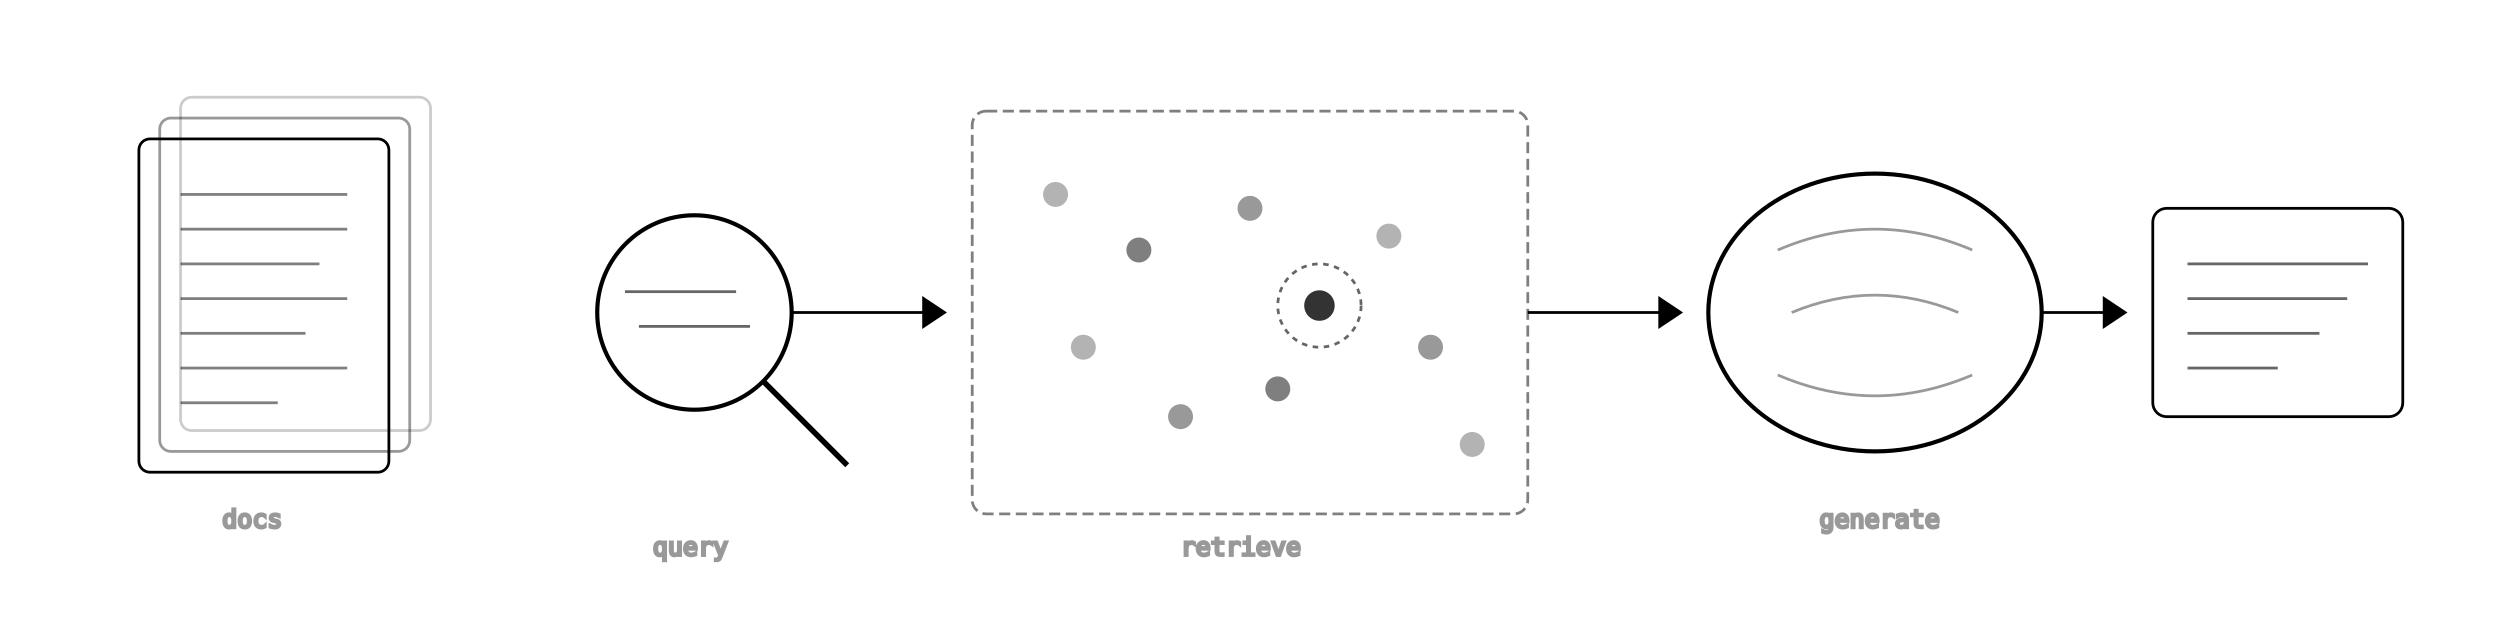
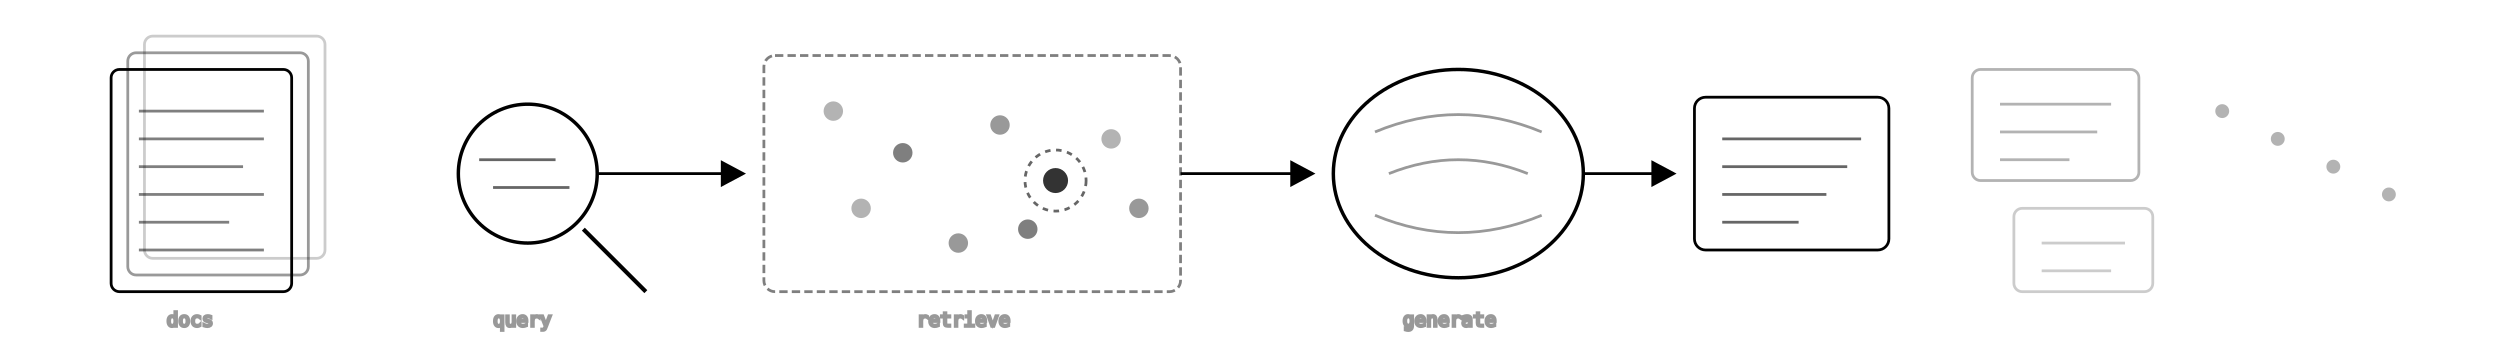
- <svg xmlns="http://www.w3.org/2000/svg" viewBox="0 0 1800 450" fill="none" stroke="currentColor" stroke-width="2">
-   <rect x="100" y="100" width="180" height="240" rx="8" />
-   <line x1="130" y1="140" x2="250" y2="140" opacity="0.5" />
-   <line x1="130" y1="165" x2="250" y2="165" opacity="0.5" />
-   <line x1="130" y1="190" x2="230" y2="190" opacity="0.5" />
-   <line x1="130" y1="215" x2="250" y2="215" opacity="0.5" />
-   <line x1="130" y1="240" x2="220" y2="240" opacity="0.5" />
-   <line x1="130" y1="265" x2="250" y2="265" opacity="0.5" />
-   <line x1="130" y1="290" x2="200" y2="290" opacity="0.5" />
-   <rect x="115" y="85" width="180" height="240" rx="8" opacity="0.4" />
-   <rect x="130" y="70" width="180" height="240" rx="8" opacity="0.2" />
-   <circle cx="500" cy="225" r="70" stroke-width="3" />
-   <line x1="550" y1="275" x2="610" y2="335" stroke-width="4" />
-   <line x1="450" y1="210" x2="530" y2="210" opacity="0.6" />
-   <line x1="460" y1="235" x2="540" y2="235" opacity="0.6" />
-   <rect x="700" y="80" width="400" height="290" rx="10" stroke-dasharray="8,4" opacity="0.5" />
-   <circle cx="760" cy="140" r="8" fill="currentColor" opacity="0.3" />
-   <circle cx="820" cy="180" r="8" fill="currentColor" opacity="0.5" />
-   <circle cx="780" cy="250" r="8" fill="currentColor" opacity="0.3" />
-   <circle cx="850" cy="300" r="8" fill="currentColor" opacity="0.4" />
-   <circle cx="900" cy="150" r="8" fill="currentColor" opacity="0.4" />
-   <circle cx="950" cy="220" r="10" fill="currentColor" opacity="0.8" />
-   <circle cx="920" cy="280" r="8" fill="currentColor" opacity="0.5" />
-   <circle cx="1000" cy="170" r="8" fill="currentColor" opacity="0.3" />
-   <circle cx="1030" cy="250" r="8" fill="currentColor" opacity="0.4" />
-   <circle cx="1060" cy="320" r="8" fill="currentColor" opacity="0.3" />
-   <circle cx="950" cy="220" r="30" stroke-dasharray="4,4" opacity="0.6" />
-   <path d="M570 225 L680 225" stroke-width="2" />
-   <polygon points="680,225 665,215 665,235" fill="currentColor" />
-   <ellipse cx="1350" cy="225" rx="120" ry="100" stroke-width="3" />
-   <path d="M1280 180 Q1350 150 1420 180" opacity="0.4" />
-   <path d="M1290 225 Q1350 200 1410 225" opacity="0.4" />
-   <path d="M1280 270 Q1350 300 1420 270" opacity="0.4" />
-   <path d="M1100 225 L1210 225" stroke-width="2" />
-   <polygon points="1210,225 1195,215 1195,235" fill="currentColor" />
-   <rect x="1550" y="150" width="180" height="150" rx="10" />
-   <line x1="1575" y1="190" x2="1705" y2="190" opacity="0.6" />
-   <line x1="1575" y1="215" x2="1690" y2="215" opacity="0.6" />
-   <line x1="1575" y1="240" x2="1670" y2="240" opacity="0.6" />
-   <line x1="1575" y1="265" x2="1640" y2="265" opacity="0.6" />
-   <path d="M1470 225 L1530 225" stroke-width="2" />
-   <polygon points="1530,225 1515,215 1515,235" fill="currentColor" />
-   <text x="160" y="380" font-family="monospace" font-size="18" fill="currentColor" opacity="0.4">docs</text>
-   <text x="470" y="400" font-family="monospace" font-size="18" fill="currentColor" opacity="0.4">query</text>
-   <text x="850" y="400" font-family="monospace" font-size="18" fill="currentColor" opacity="0.4">retrieve</text>
-   <text x="1310" y="380" font-family="monospace" font-size="18" fill="currentColor" opacity="0.4">generate</text>
+ <svg xmlns="http://www.w3.org/2000/svg" viewBox="0 0 1800 250" fill="none" stroke="currentColor" stroke-width="2">
+   <rect x="80" y="50" width="130" height="160" rx="6" />
+   <line x1="100" y1="80" x2="190" y2="80" opacity="0.5" />
+   <line x1="100" y1="100" x2="190" y2="100" opacity="0.5" />
+   <line x1="100" y1="120" x2="175" y2="120" opacity="0.5" />
+   <line x1="100" y1="140" x2="190" y2="140" opacity="0.5" />
+   <line x1="100" y1="160" x2="165" y2="160" opacity="0.5" />
+   <line x1="100" y1="180" x2="190" y2="180" opacity="0.5" />
+   <rect x="92" y="38" width="130" height="160" rx="6" opacity="0.4" />
+   <rect x="104" y="26" width="130" height="160" rx="6" opacity="0.2" />
+   <circle cx="380" cy="125" r="50" stroke-width="2.5" />
+   <line x1="420" y1="165" x2="465" y2="210" stroke-width="3" />
+   <line x1="345" y1="115" x2="400" y2="115" opacity="0.6" />
+   <line x1="355" y1="135" x2="410" y2="135" opacity="0.6" />
+   <rect x="550" y="40" width="300" height="170" rx="8" stroke-dasharray="6,3" opacity="0.5" />
+   <circle cx="600" cy="80" r="6" fill="currentColor" opacity="0.3" />
+   <circle cx="650" cy="110" r="6" fill="currentColor" opacity="0.5" />
+   <circle cx="620" cy="150" r="6" fill="currentColor" opacity="0.3" />
+   <circle cx="690" cy="175" r="6" fill="currentColor" opacity="0.4" />
+   <circle cx="720" cy="90" r="6" fill="currentColor" opacity="0.4" />
+   <circle cx="760" cy="130" r="8" fill="currentColor" opacity="0.8" />
+   <circle cx="740" cy="165" r="6" fill="currentColor" opacity="0.5" />
+   <circle cx="800" cy="100" r="6" fill="currentColor" opacity="0.3" />
+   <circle cx="820" cy="150" r="6" fill="currentColor" opacity="0.4" />
+   <circle cx="760" cy="130" r="22" stroke-dasharray="4,4" opacity="0.6" />
+   <path d="M430 125 L535 125" stroke-width="2" />
+   <polygon points="535,125 520,117 520,133" fill="currentColor" />
+   <ellipse cx="1050" cy="125" rx="90" ry="75" stroke-width="2.5" />
+   <path d="M990 95 Q1050 70 1110 95" opacity="0.4" />
+   <path d="M1000 125 Q1050 105 1100 125" opacity="0.4" />
+   <path d="M990 155 Q1050 180 1110 155" opacity="0.4" />
+   <path d="M850 125 L945 125" stroke-width="2" />
+   <polygon points="945,125 930,117 930,133" fill="currentColor" />
+   <rect x="1220" y="70" width="140" height="110" rx="8" />
+   <line x1="1240" y1="100" x2="1340" y2="100" opacity="0.6" />
+   <line x1="1240" y1="120" x2="1330" y2="120" opacity="0.6" />
+   <line x1="1240" y1="140" x2="1315" y2="140" opacity="0.6" />
+   <line x1="1240" y1="160" x2="1295" y2="160" opacity="0.6" />
+   <path d="M1140 125 L1205 125" stroke-width="2" />
+   <polygon points="1205,125 1190,117 1190,133" fill="currentColor" />
+   <text x="120" y="235" font-family="monospace" font-size="14" fill="currentColor" opacity="0.4">docs</text>
+   <text x="355" y="235" font-family="monospace" font-size="14" fill="currentColor" opacity="0.4">query</text>
+   <text x="660" y="235" font-family="monospace" font-size="14" fill="currentColor" opacity="0.4">retrieve</text>
+   <text x="1010" y="235" font-family="monospace" font-size="14" fill="currentColor" opacity="0.4">generate</text>
+   <rect x="1420" y="50" width="120" height="80" rx="6" opacity="0.3" />
+   <line x1="1440" y1="75" x2="1520" y2="75" opacity="0.3" />
+   <line x1="1440" y1="95" x2="1510" y2="95" opacity="0.3" />
+   <line x1="1440" y1="115" x2="1490" y2="115" opacity="0.3" />
+   <rect x="1450" y="150" width="100" height="60" rx="6" opacity="0.2" />
+   <line x1="1470" y1="175" x2="1530" y2="175" opacity="0.2" />
+   <line x1="1470" y1="195" x2="1520" y2="195" opacity="0.2" />
+   <circle cx="1600" cy="80" r="4" fill="currentColor" opacity="0.3" />
+   <circle cx="1640" cy="100" r="4" fill="currentColor" opacity="0.3" />
+   <circle cx="1680" cy="120" r="4" fill="currentColor" opacity="0.3" />
+   <circle cx="1720" cy="140" r="4" fill="currentColor" opacity="0.3" />
</svg>
